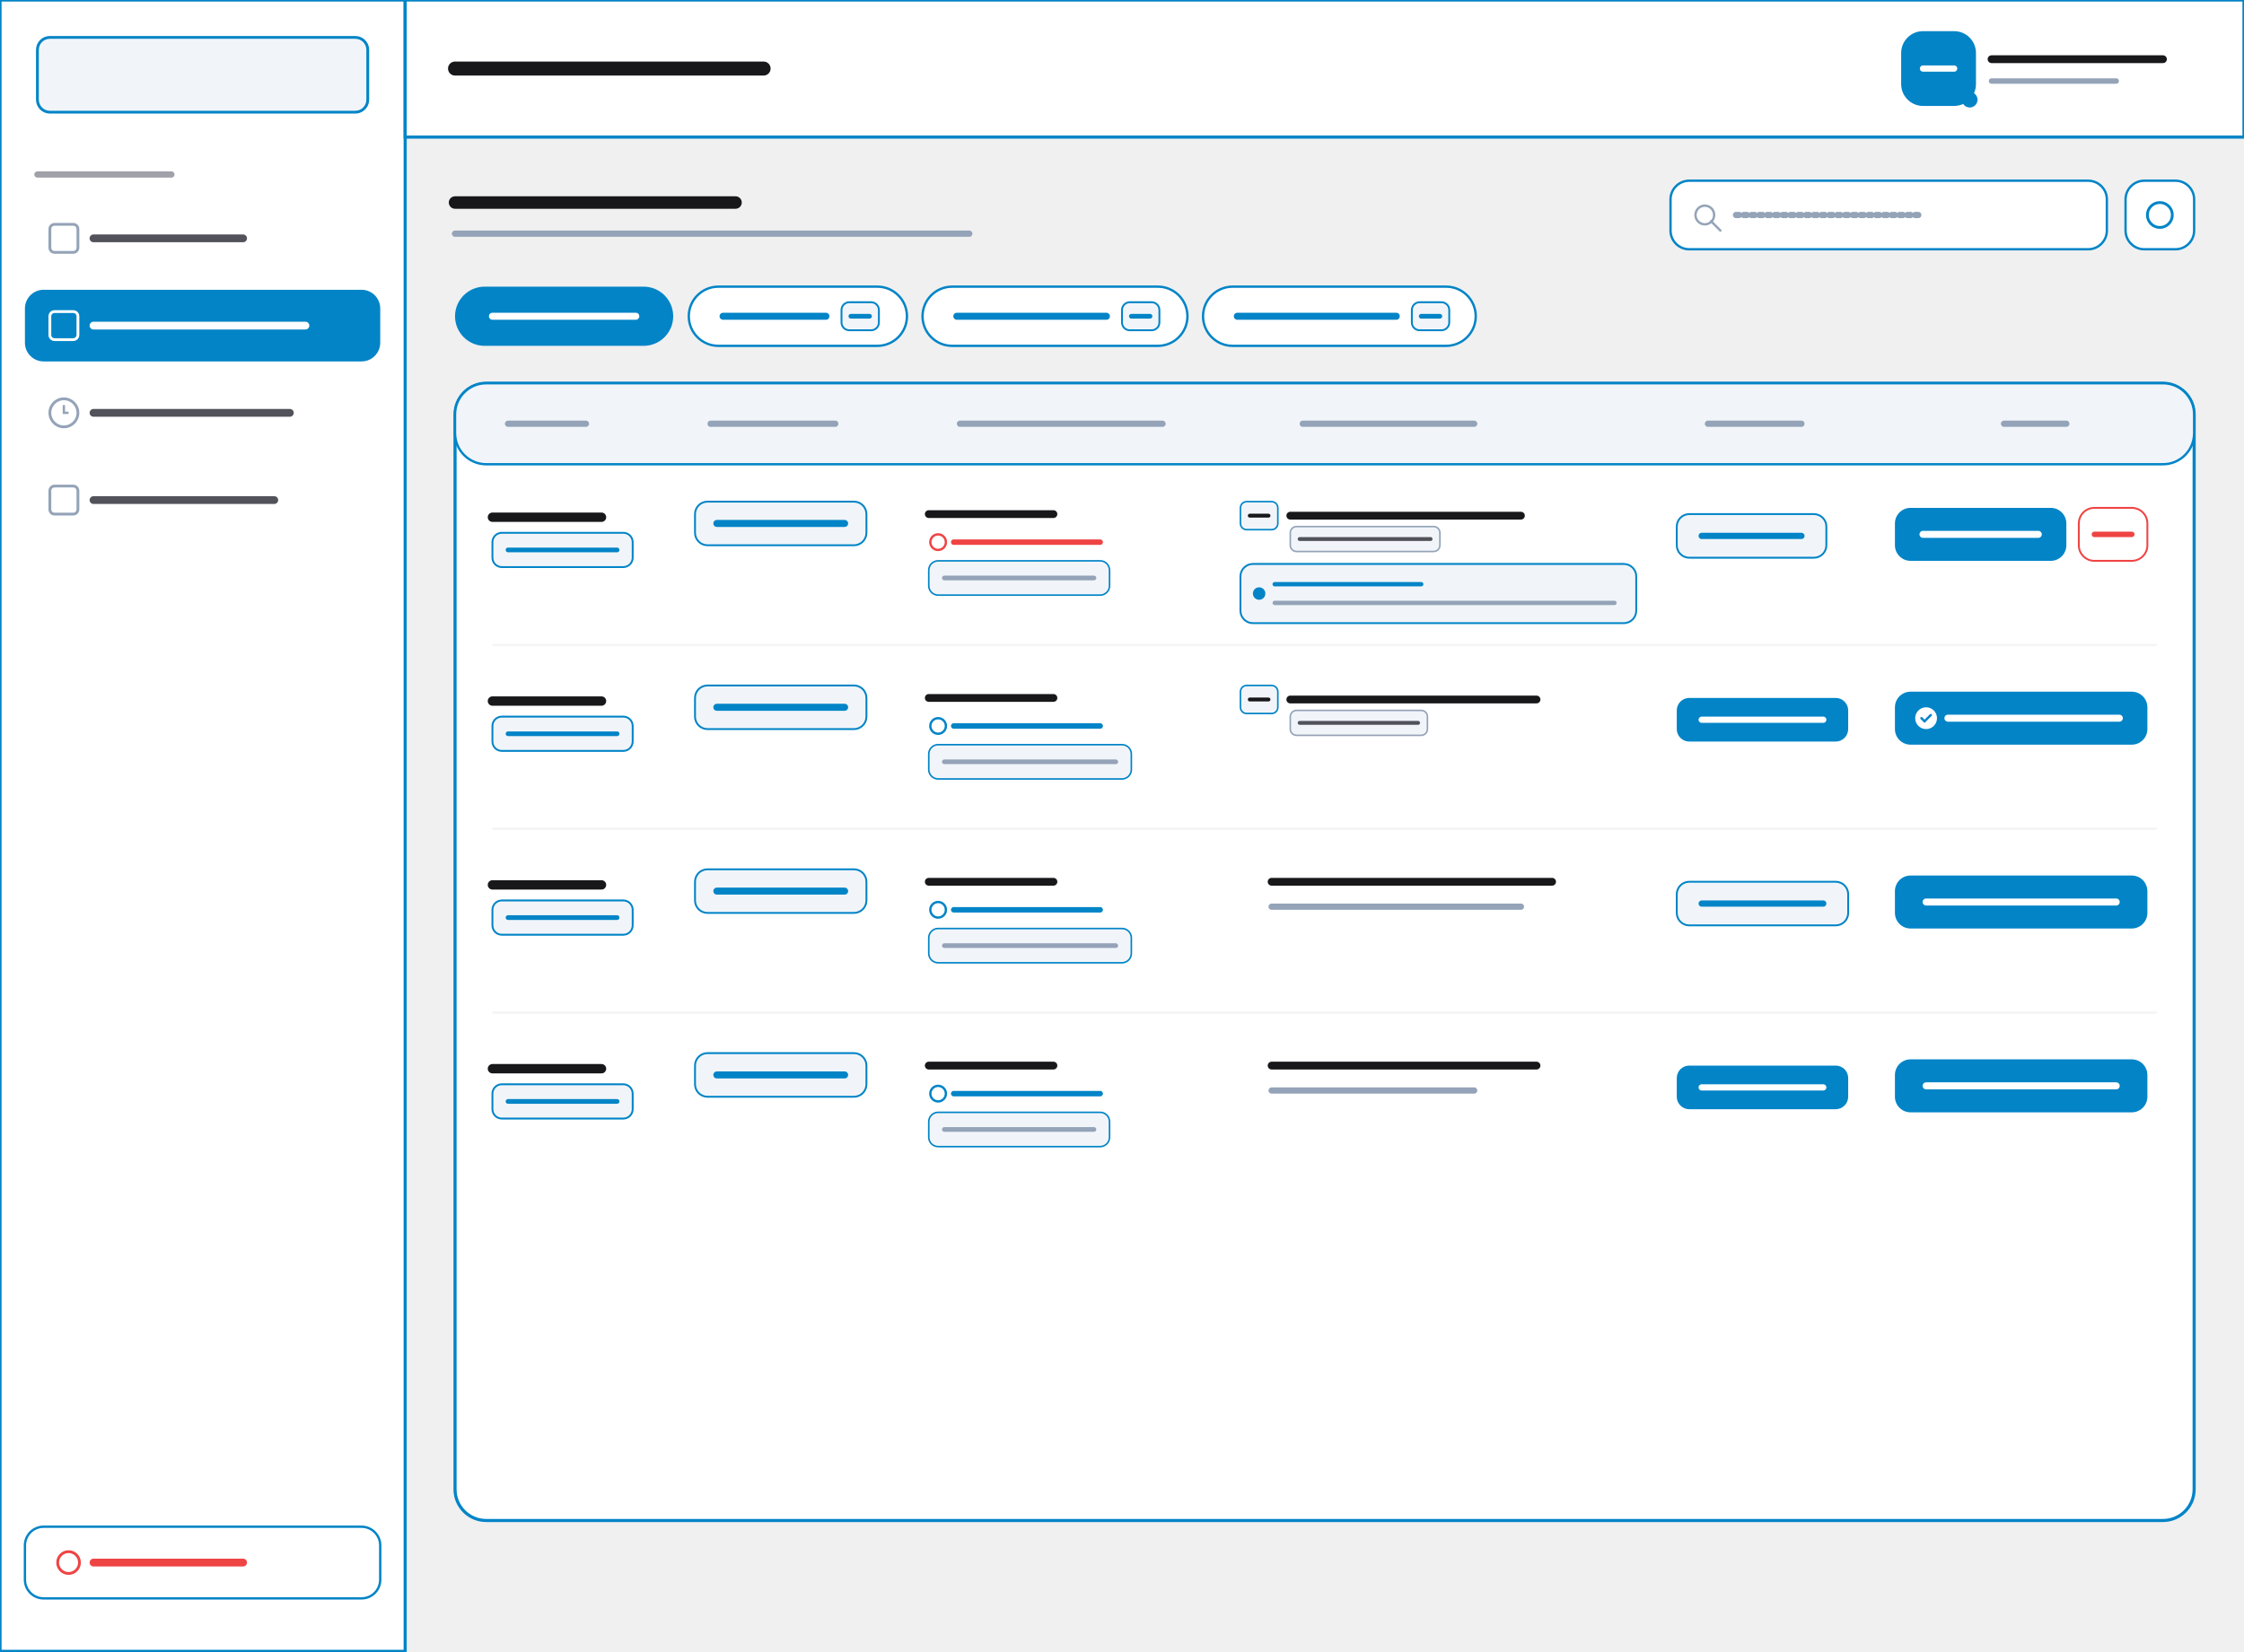
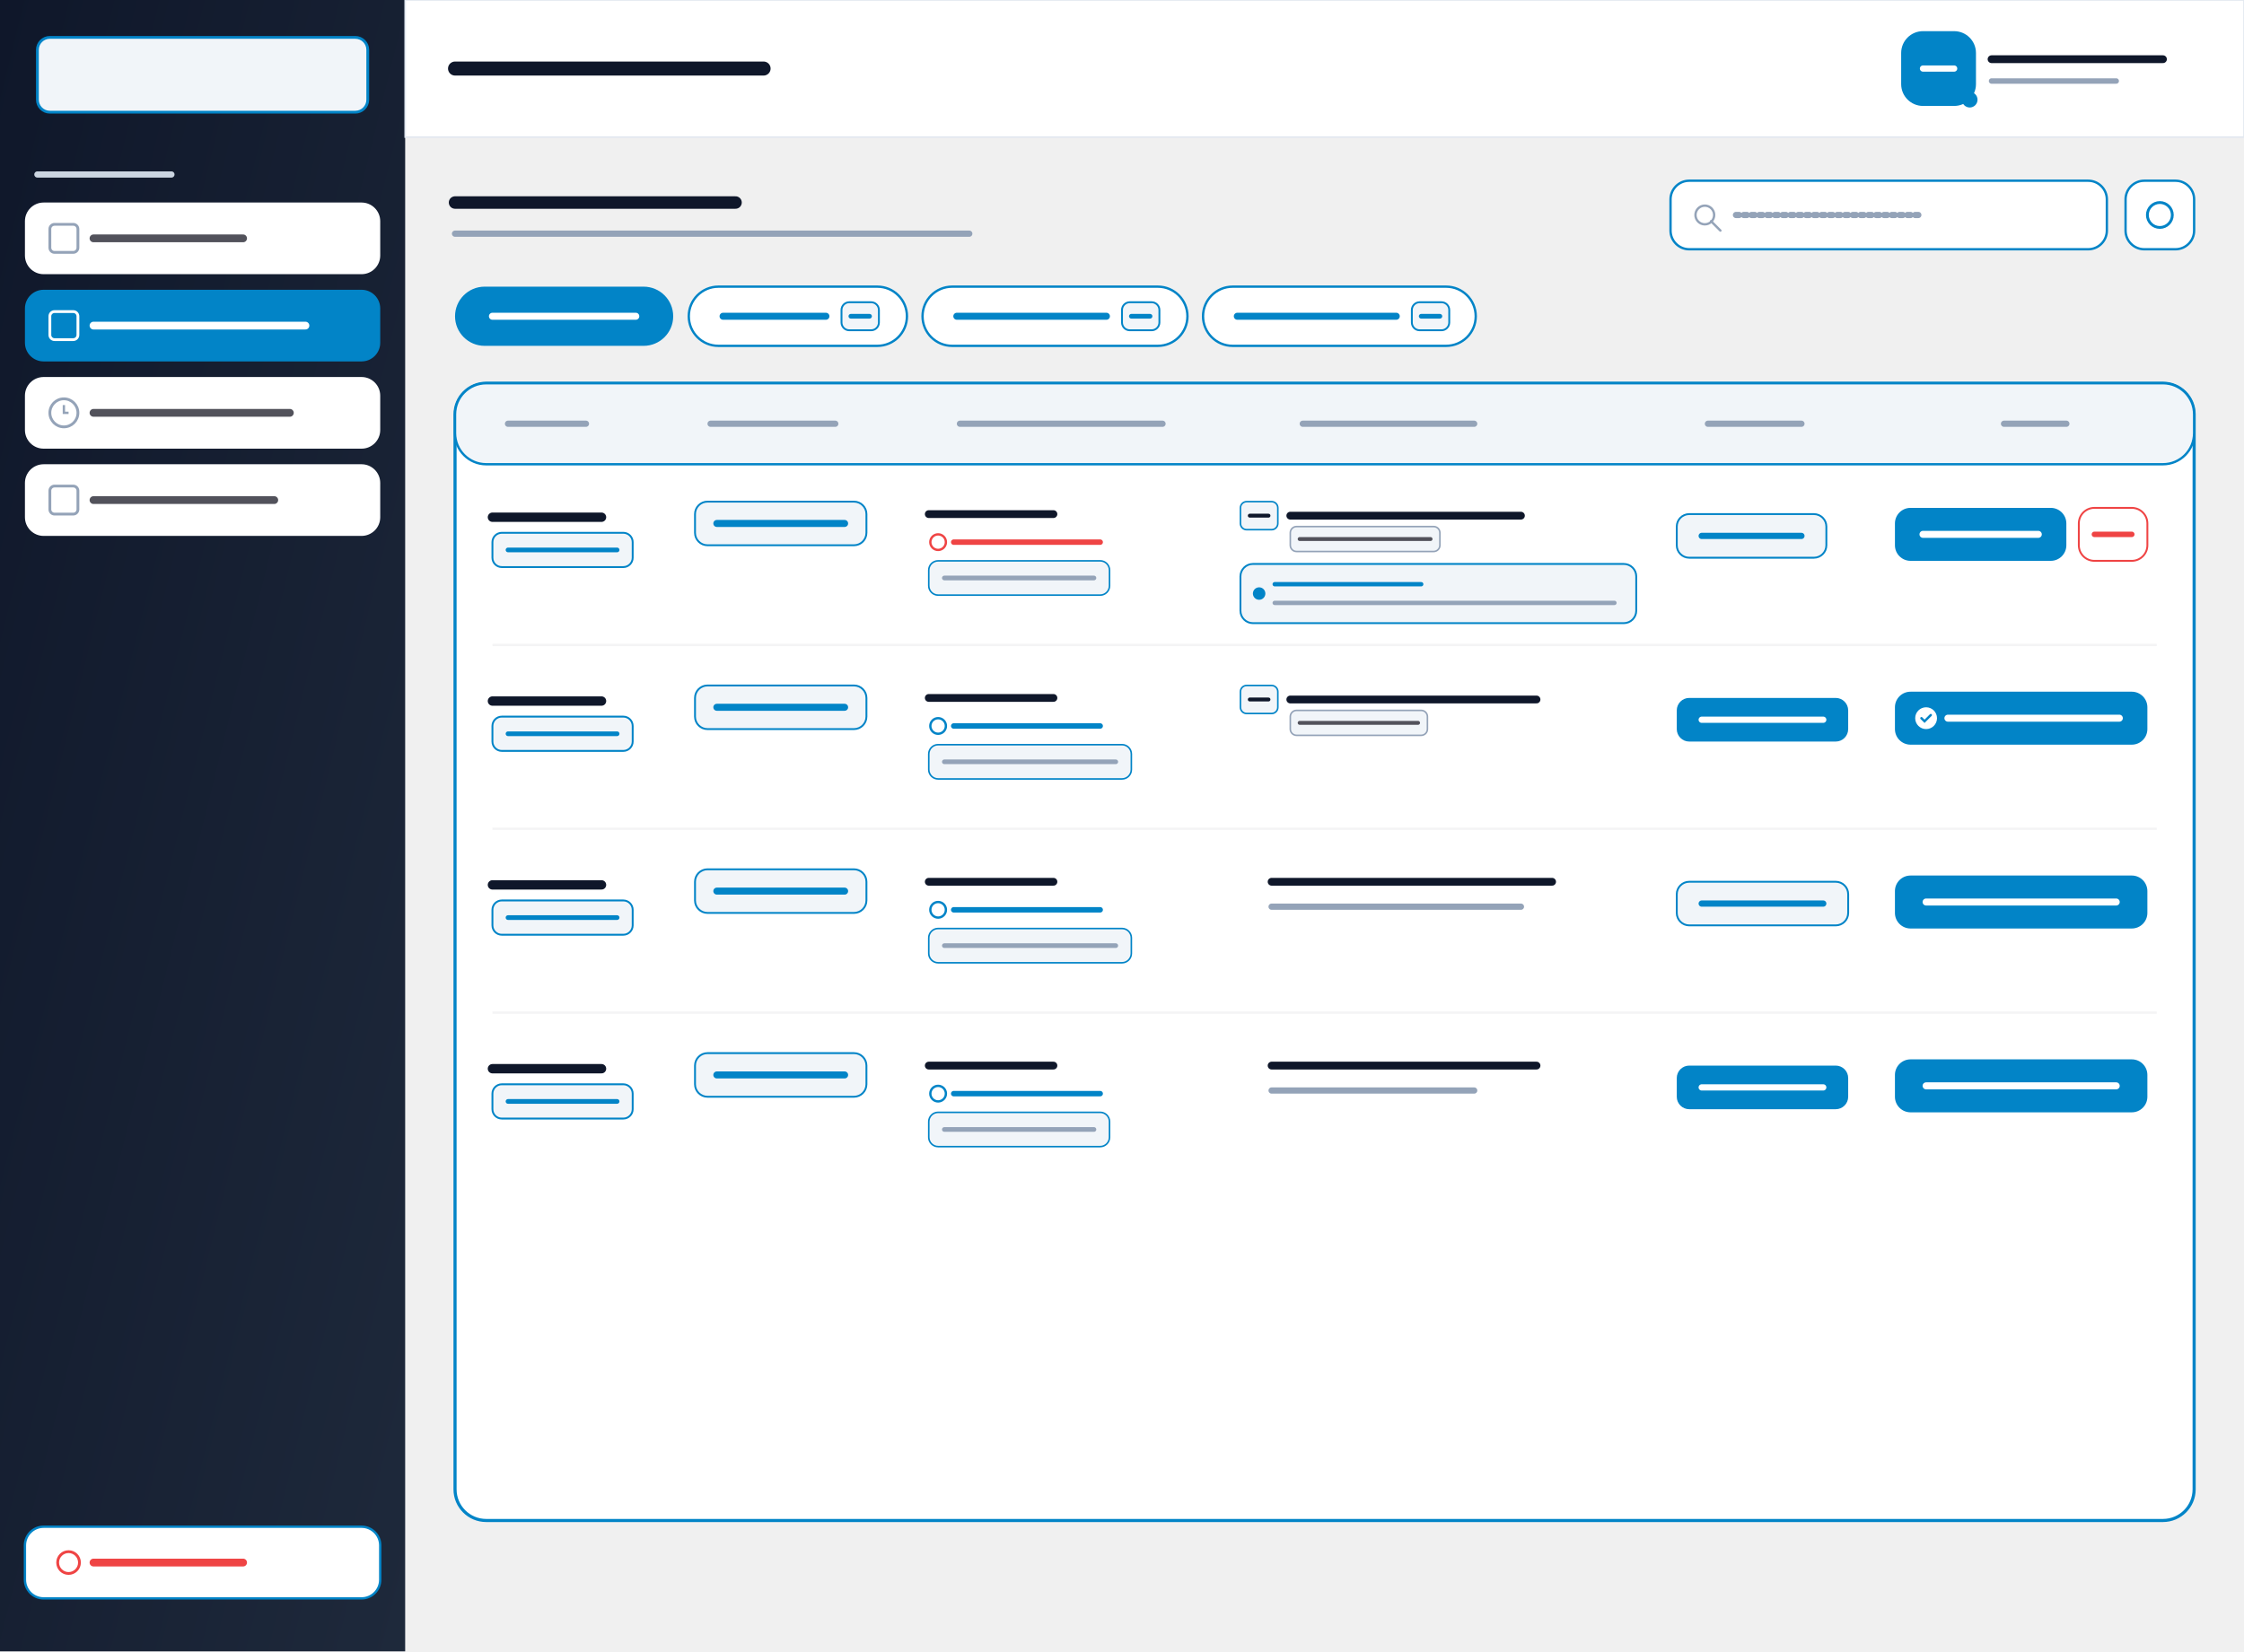
<svg xmlns="http://www.w3.org/2000/svg" viewBox="0 0 1440 1060" width="1440" height="1060" style="background:#F8FAFC; font-family: -apple-system, BlinkMacSystemFont, 'Segoe UI', Roboto, sans-serif;">
  <defs>
-     <linearGradient id="primary-grad" x1="0%" y1="0%" x2="100%" y2="100%">
+     <linearGradient id="hero-blue" x1="0%" y1="0%" x2="100%" y2="100%">
      <stop offset="0%" stop-color="#0284C7" />
-       <stop offset="100%" stop-color="#0369A1" />
-     </linearGradient>
-     <linearGradient id="hero-blue" x1="0%" y1="0%" x2="100%" y2="100%">
-       <stop offset="0%" stop-color="#0369A1" />
-       <stop offset="50%" stop-color="#0284C7" />
+       <stop offset="60%" stop-color="#0369A1" />
+       <stop offset="100%" stop-color="#075985" />
+     </linearGradient>
+     <linearGradient id="btn-blue" x1="0%" y1="0%" x2="100%" y2="0%">
+       <stop offset="0%" stop-color="#0284C7" />
      <stop offset="100%" stop-color="#0EA5E9" />
    </linearGradient>
    <linearGradient id="sidebar-grad" x1="0%" y1="0%" x2="100%" y2="100%">
      <stop offset="0%" stop-color="#0F172A" />
      <stop offset="100%" stop-color="#1E293B" />
    </linearGradient>
-     <linearGradient id="card-soft-1" x1="0%" y1="0%" x2="100%" y2="100%">
-       <stop offset="0%" stop-color="#EFF6FF" />
-       <stop offset="100%" stop-color="#DBEAFE" />
-     </linearGradient>
-     <linearGradient id="card-soft-2" x1="0%" y1="0%" x2="100%" y2="100%">
+     <linearGradient id="food-banner-1" x1="0%" y1="0%" x2="100%" y2="100%">
      <stop offset="0%" stop-color="#FEF3C7" />
      <stop offset="100%" stop-color="#FDE68A" />
    </linearGradient>
-     <linearGradient id="card-soft-3" x1="0%" y1="0%" x2="100%" y2="100%">
+     <linearGradient id="food-banner-2" x1="0%" y1="0%" x2="100%" y2="100%">
+       <stop offset="0%" stop-color="#E0F2FE" />
+       <stop offset="100%" stop-color="#BAE6FD" />
+     </linearGradient>
+     <linearGradient id="food-banner-3" x1="0%" y1="0%" x2="100%" y2="100%">
      <stop offset="0%" stop-color="#ECFDF5" />
      <stop offset="100%" stop-color="#A7F3D0" />
    </linearGradient>
    <filter id="soft-shadow" x="-5%" y="-5%" width="110%" height="115%">
-       <feDropShadow dx="0" dy="4" stdDeviation="8" flood-color="#0F172A" flood-opacity="0.05" />
+       <feDropShadow dx="0" dy="6" stdDeviation="10" flood-color="#0F172A" flood-opacity="0.06" />
+     </filter>
+     <filter id="card-shadow" x="-5%" y="-5%" width="110%" height="115%">
+       <feDropShadow dx="0" dy="8" stdDeviation="12" flood-color="#0F172A" flood-opacity="0.08" />
    </filter>
  </defs>
  <g id="Sidebar">
-     <rect x="0" y="0" width="260" height="1060" fill="#FFFFFF" stroke="#0284C7" stroke-width="2" />
+     <rect x="0" y="0" width="260" height="1060" fill="url(#sidebar-grad)" />
    <g transform="translate(24, 24)">
      <rect width="212" height="48" rx="8" fill="#F1F5F9" stroke="#0284C7" stroke-width="1.8" />
    </g>
-     <line x1="24" y1="112" x2="110" y2="112" stroke="#A1A1AA" stroke-width="4" stroke-linecap="round" />
+     <line x1="24" y1="112" x2="110" y2="112" stroke="#CBD5E1" stroke-width="4" stroke-linecap="round" />
    <g transform="translate(16, 130)">
      <rect width="228" height="46" rx="12" fill="#FFFFFF" />
      <rect x="16" y="14" width="18" height="18" rx="3" fill="none" stroke="#94A3B8" stroke-width="1.8" />
      <line x1="44" y1="23" x2="140" y2="23" stroke="#52525B" stroke-width="5" stroke-linecap="round" />
    </g>
    <g transform="translate(16, 186)">
      <rect width="228" height="46" rx="12" fill="#0284C7" />
      <rect x="16" y="14" width="18" height="18" rx="3" fill="none" stroke="#FFFFFF" stroke-width="1.8" />
      <line x1="44" y1="23" x2="180" y2="23" stroke="#FFFFFF" stroke-width="5" stroke-linecap="round" />
    </g>
    <g transform="translate(16, 242)">
      <rect width="228" height="46" rx="12" fill="#FFFFFF" />
      <circle cx="25" cy="23" r="9" fill="none" stroke="#94A3B8" stroke-width="1.8" />
      <path d="M25 18 V23 H28" stroke="#94A3B8" stroke-width="1.5" fill="none" />
      <line x1="44" y1="23" x2="170" y2="23" stroke="#52525B" stroke-width="5" stroke-linecap="round" />
    </g>
    <g transform="translate(16, 298)">
      <rect width="228" height="46" rx="12" fill="#FFFFFF" />
      <rect x="16" y="14" width="18" height="18" rx="3" fill="none" stroke="#94A3B8" stroke-width="1.8" />
      <line x1="44" y1="23" x2="160" y2="23" stroke="#52525B" stroke-width="5" stroke-linecap="round" />
    </g>
    <g transform="translate(16, 980)">
      <rect width="228" height="46" rx="12" fill="#FFFFFF" stroke="#0284C7" stroke-width="1.5" />
      <circle cx="28" cy="23" r="7" fill="none" stroke="#EF4444" stroke-width="1.8" />
      <line x1="44" y1="23" x2="140" y2="23" stroke="#EF4444" stroke-width="5" stroke-linecap="round" />
    </g>
  </g>
  <g id="Top-Header">
-     <rect x="260" y="0" width="1180" height="88" fill="#FFFFFF" stroke="#0284C7" stroke-width="2" />
-     <line x1="292" y1="44" x2="490" y2="44" stroke="#18181B" stroke-width="9" stroke-linecap="round" />
+     <rect x="260" y="0" width="1180" height="88" fill="#FFFFFF" stroke="#E2E8F0" stroke-width="1" />
+     <line x1="292" y1="44" x2="490" y2="44" stroke="#0F172A" stroke-width="9" stroke-linecap="round" />
    <g transform="translate(1220, 20)">
      <rect width="48" height="48" rx="14" fill="#0284C7" />
      <line x1="14" y1="24" x2="34" y2="24" stroke="#FFFFFF" stroke-width="4" stroke-linecap="round" />
      <circle cx="44" cy="44" r="5" fill="#0284C7" />
      <g transform="translate(58, 10)">
-         <line x1="0" y1="8" x2="110" y2="8" stroke="#18181B" stroke-width="5" stroke-linecap="round" />
+         <line x1="0" y1="8" x2="110" y2="8" stroke="#0F172A" stroke-width="5" stroke-linecap="round" />
        <line x1="0" y1="22" x2="80" y2="22" stroke="#94A3B8" stroke-width="3.5" stroke-linecap="round" />
      </g>
    </g>
  </g>
  <g id="Main-Content" transform="translate(292, 116)">
    <g id="Header-Action">
      <g transform="translate(0, 0)">
-         <line x1="0" y1="14" x2="180" y2="14" stroke="#18181B" stroke-width="8" stroke-linecap="round" />
+         <line x1="0" y1="14" x2="180" y2="14" stroke="#0F172A" stroke-width="8" stroke-linecap="round" />
        <line x1="0" y1="34" x2="330" y2="34" stroke="#94A3B8" stroke-width="4" stroke-linecap="round" />
      </g>
      <g transform="translate(780, 0)">
        <rect width="280" height="44" rx="12" fill="#FFFFFF" stroke="#0284C7" stroke-width="1.5" />
        <circle cx="22" cy="22" r="6" fill="none" stroke="#94A3B8" stroke-width="1.5" />
        <line x1="26" y1="26" x2="32" y2="32" stroke="#94A3B8" stroke-width="1.5" stroke-linecap="round" />
        <line x1="42" y1="22" x2="160" y2="22" stroke="#94A3B8" stroke-width="4" stroke-linecap="round" stroke-dasharray="2 3" />
        <g transform="translate(292, 0)">
          <rect width="44" height="44" rx="12" fill="#FFFFFF" stroke="#0284C7" stroke-width="1.5" />
          <circle cx="22" cy="22" r="8" fill="none" stroke="#0284C7" stroke-width="1.8" />
        </g>
      </g>
    </g>
    <g id="Filter-Tabs" transform="translate(0, 68)">
      <g transform="translate(0, 0)">
        <rect width="140" height="38" rx="19" fill="#0284C7" />
        <line x1="24" y1="19" x2="116" y2="19" stroke="#FFFFFF" stroke-width="4.5" stroke-linecap="round" />
      </g>
      <g transform="translate(150, 0)">
        <rect width="140" height="38" rx="19" fill="#FFFFFF" stroke="#0284C7" stroke-width="1.5" />
        <line x1="22" y1="19" x2="88" y2="19" stroke="#0284C7" stroke-width="4.5" stroke-linecap="round" />
        <rect x="98" y="10" width="24" height="18" rx="5" fill="#F1F5F9" stroke="#0284C7" stroke-width="1.2" />
        <line x1="104" y1="19" x2="116" y2="19" stroke="#0284C7" stroke-width="3" stroke-linecap="round" />
      </g>
      <g transform="translate(300, 0)">
        <rect width="170" height="38" rx="19" fill="#FFFFFF" stroke="#0284C7" stroke-width="1.5" />
        <line x1="22" y1="19" x2="118" y2="19" stroke="#0284C7" stroke-width="4.5" stroke-linecap="round" />
        <rect x="128" y="10" width="24" height="18" rx="5" fill="#F1F5F9" stroke="#0284C7" stroke-width="1.2" />
        <line x1="134" y1="19" x2="146" y2="19" stroke="#0284C7" stroke-width="3" stroke-linecap="round" />
      </g>
      <g transform="translate(480, 0)">
        <rect width="175" height="38" rx="19" fill="#FFFFFF" stroke="#0284C7" stroke-width="1.5" />
        <line x1="22" y1="19" x2="124" y2="19" stroke="#0284C7" stroke-width="4.5" stroke-linecap="round" />
        <rect x="134" y="10" width="24" height="18" rx="5" fill="#F1F5F9" stroke="#0284C7" stroke-width="1.2" />
        <line x1="140" y1="19" x2="152" y2="19" stroke="#0284C7" stroke-width="3" stroke-linecap="round" />
      </g>
    </g>
    <g id="Kitchen-Orders-Table" transform="translate(0, 130)">
      <rect width="1116" height="730" rx="20" fill="#FFFFFF" stroke="#0284C7" stroke-width="2" />
      <g transform="translate(24, 0)">
        <rect x="-24" y="0" width="1116" height="52" rx="20" fill="#F1F5F9" stroke="#0284C7" stroke-width="1.5" />
        <line x1="10" y1="26" x2="60" y2="26" stroke="#94A3B8" stroke-width="4" stroke-linecap="round" />
        <line x1="140" y1="26" x2="220" y2="26" stroke="#94A3B8" stroke-width="4" stroke-linecap="round" />
        <line x1="300" y1="26" x2="430" y2="26" stroke="#94A3B8" stroke-width="4" stroke-linecap="round" />
        <line x1="520" y1="26" x2="630" y2="26" stroke="#94A3B8" stroke-width="4" stroke-linecap="round" />
        <line x1="780" y1="26" x2="840" y2="26" stroke="#94A3B8" stroke-width="4" stroke-linecap="round" />
        <line x1="970" y1="26" x2="1010" y2="26" stroke="#94A3B8" stroke-width="4" stroke-linecap="round" />
      </g>
      <g transform="translate(24, 68)">
        <g transform="translate(0, 8)">
-           <line x1="0" y1="10" x2="70" y2="10" stroke="#18181B" stroke-width="6" stroke-linecap="round" />
-           <rect x="0" y="20" width="90" height="22" rx="6" fill="#F1F5F9" stroke="#0284C7" stroke-width="1.2" />
-           <line x1="10" y1="31" x2="80" y2="31" stroke="#0284C7" stroke-width="3" stroke-linecap="round" />
-         </g>
-         <g transform="translate(130, 8)">
-           <rect width="110" height="28" rx="8" fill="#F1F5F9" stroke="#0284C7" stroke-width="1.2" />
-           <line x1="14" y1="14" x2="96" y2="14" stroke="#0284C7" stroke-width="4.5" stroke-linecap="round" />
-         </g>
-         <g transform="translate(280, 8)">
-           <line x1="0" y1="8" x2="80" y2="8" stroke="#18181B" stroke-width="5" stroke-linecap="round" />
+           <line x1="0" y1="10" x2="70" y2="10" stroke="#0F172A" stroke-width="6" stroke-linecap="round" />
+           <rect x="0" y="20" width="90" height="22" rx="6" fill="#F1F5F9" stroke="#0284C7" stroke-width="1.2" />
+           <line x1="10" y1="31" x2="80" y2="31" stroke="#0284C7" stroke-width="3" stroke-linecap="round" />
+         </g>
+         <g transform="translate(130, 8)">
+           <rect width="110" height="28" rx="8" fill="#F1F5F9" stroke="#0284C7" stroke-width="1.2" />
+           <line x1="14" y1="14" x2="96" y2="14" stroke="#0284C7" stroke-width="4.5" stroke-linecap="round" />
+         </g>
+         <g transform="translate(280, 8)">
+           <line x1="0" y1="8" x2="80" y2="8" stroke="#0F172A" stroke-width="5" stroke-linecap="round" />
          <g transform="translate(0, 20)">
            <circle cx="6" cy="6" r="5" fill="none" stroke="#EF4444" stroke-width="1.5" />
            <line x1="16" y1="6" x2="110" y2="6" stroke="#EF4444" stroke-width="3.5" stroke-linecap="round" />
          </g>
          <rect x="0" y="38" width="116" height="22" rx="6" fill="#F1F5F9" stroke="#0284C7" stroke-width="1" />
          <line x1="10" y1="49" x2="106" y2="49" stroke="#94A3B8" stroke-width="3" stroke-linecap="round" />
        </g>
        <g transform="translate(480, 8)">
          <g transform="translate(0, 0)">
            <rect width="24" height="18" rx="4" fill="#F1F5F9" stroke="#0284C7" stroke-width="1" />
-             <line x1="6" y1="9" x2="18" y2="9" stroke="#18181B" stroke-width="2.5" stroke-linecap="round" />
-             <line x1="32" y1="9" x2="180" y2="9" stroke="#18181B" stroke-width="5" stroke-linecap="round" />
+             <line x1="6" y1="9" x2="18" y2="9" stroke="#0F172A" stroke-width="2.5" stroke-linecap="round" />
+             <line x1="32" y1="9" x2="180" y2="9" stroke="#0F172A" stroke-width="5" stroke-linecap="round" />
            <rect x="32" y="16" width="96" height="16" rx="4" fill="#F1F5F9" stroke="#94A3B8" stroke-width="1" />
            <line x1="38" y1="24" x2="122" y2="24" stroke="#52525B" stroke-width="2.5" stroke-linecap="round" />
          </g>
          <g transform="translate(0, 40)">
            <rect width="254" height="38" rx="8" fill="#F1F5F9" stroke="#0284C7" stroke-width="1.2" />
            <circle cx="12" cy="19" r="4" fill="#0284C7" />
            <line x1="22" y1="13" x2="116" y2="13" stroke="#0284C7" stroke-width="2.8" stroke-linecap="round" />
            <line x1="22" y1="25" x2="240" y2="25" stroke="#94A3B8" stroke-width="2.8" stroke-linecap="round" />
          </g>
        </g>
        <g transform="translate(760, 16)">
          <rect width="96" height="28" rx="8" fill="#F1F5F9" stroke="#0284C7" stroke-width="1.2" />
          <line x1="16" y1="14" x2="80" y2="14" stroke="#0284C7" stroke-width="4" stroke-linecap="round" />
        </g>
        <g transform="translate(900, 12)">
          <rect width="110" height="34" rx="10" fill="#0284C7" />
          <line x1="18" y1="17" x2="92" y2="17" stroke="#FFFFFF" stroke-width="4.5" stroke-linecap="round" />
          <rect x="118" y="0" width="44" height="34" rx="10" fill="#FFFFFF" stroke="#EF4444" stroke-width="1.2" />
          <line x1="128" y1="17" x2="152" y2="17" stroke="#EF4444" stroke-width="3.5" stroke-linecap="round" />
        </g>
      </g>
      <line x1="24" y1="168" x2="1092" y2="168" stroke="#F4F4F5" stroke-width="1.5" />
      <g transform="translate(24, 186)">
        <g transform="translate(0, 8)">
-           <line x1="0" y1="10" x2="70" y2="10" stroke="#18181B" stroke-width="6" stroke-linecap="round" />
-           <rect x="0" y="20" width="90" height="22" rx="6" fill="#F1F5F9" stroke="#0284C7" stroke-width="1.2" />
-           <line x1="10" y1="31" x2="80" y2="31" stroke="#0284C7" stroke-width="3" stroke-linecap="round" />
-         </g>
-         <g transform="translate(130, 8)">
-           <rect width="110" height="28" rx="8" fill="#F1F5F9" stroke="#0284C7" stroke-width="1.2" />
-           <line x1="14" y1="14" x2="96" y2="14" stroke="#0284C7" stroke-width="4.5" stroke-linecap="round" />
-         </g>
-         <g transform="translate(280, 8)">
-           <line x1="0" y1="8" x2="80" y2="8" stroke="#18181B" stroke-width="5" stroke-linecap="round" />
+           <line x1="0" y1="10" x2="70" y2="10" stroke="#0F172A" stroke-width="6" stroke-linecap="round" />
+           <rect x="0" y="20" width="90" height="22" rx="6" fill="#F1F5F9" stroke="#0284C7" stroke-width="1.2" />
+           <line x1="10" y1="31" x2="80" y2="31" stroke="#0284C7" stroke-width="3" stroke-linecap="round" />
+         </g>
+         <g transform="translate(130, 8)">
+           <rect width="110" height="28" rx="8" fill="#F1F5F9" stroke="#0284C7" stroke-width="1.2" />
+           <line x1="14" y1="14" x2="96" y2="14" stroke="#0284C7" stroke-width="4.5" stroke-linecap="round" />
+         </g>
+         <g transform="translate(280, 8)">
+           <line x1="0" y1="8" x2="80" y2="8" stroke="#0F172A" stroke-width="5" stroke-linecap="round" />
          <g transform="translate(0, 20)">
            <circle cx="6" cy="6" r="5" fill="none" stroke="#0284C7" stroke-width="1.5" />
            <line x1="16" y1="6" x2="110" y2="6" stroke="#0284C7" stroke-width="3.5" stroke-linecap="round" />
          </g>
          <rect x="0" y="38" width="130" height="22" rx="6" fill="#F1F5F9" stroke="#0284C7" stroke-width="1" />
          <line x1="10" y1="49" x2="120" y2="49" stroke="#94A3B8" stroke-width="3" stroke-linecap="round" />
        </g>
        <g transform="translate(480, 8)">
          <rect width="24" height="18" rx="4" fill="#F1F5F9" stroke="#0284C7" stroke-width="1" />
-           <line x1="6" y1="9" x2="18" y2="9" stroke="#18181B" stroke-width="2.5" stroke-linecap="round" />
-           <line x1="32" y1="9" x2="190" y2="9" stroke="#18181B" stroke-width="5" stroke-linecap="round" />
+           <line x1="6" y1="9" x2="18" y2="9" stroke="#0F172A" stroke-width="2.5" stroke-linecap="round" />
+           <line x1="32" y1="9" x2="190" y2="9" stroke="#0F172A" stroke-width="5" stroke-linecap="round" />
          <rect x="32" y="16" width="88" height="16" rx="4" fill="#F1F5F9" stroke="#94A3B8" stroke-width="1" />
          <line x1="38" y1="24" x2="114" y2="24" stroke="#52525B" stroke-width="2.5" stroke-linecap="round" />
        </g>
        <g transform="translate(760, 16)">
          <rect width="110" height="28" rx="8" fill="#0284C7" />
          <line x1="16" y1="14" x2="94" y2="14" stroke="#FFFFFF" stroke-width="4" stroke-linecap="round" />
        </g>
        <g transform="translate(900, 12)">
          <rect width="162" height="34" rx="10" fill="#0284C7" />
          <circle cx="20" cy="17" r="7" fill="#FFFFFF" />
          <path d="M17 17 L19 19 L23 15" stroke="#0284C7" stroke-width="1.5" fill="none" stroke-linecap="round" />
          <line x1="34" y1="17" x2="144" y2="17" stroke="#FFFFFF" stroke-width="4.5" stroke-linecap="round" />
        </g>
      </g>
      <line x1="24" y1="286" x2="1092" y2="286" stroke="#F4F4F5" stroke-width="1.5" />
      <g transform="translate(24, 304)">
        <g transform="translate(0, 8)">
-           <line x1="0" y1="10" x2="70" y2="10" stroke="#18181B" stroke-width="6" stroke-linecap="round" />
-           <rect x="0" y="20" width="90" height="22" rx="6" fill="#F1F5F9" stroke="#0284C7" stroke-width="1.2" />
-           <line x1="10" y1="31" x2="80" y2="31" stroke="#0284C7" stroke-width="3" stroke-linecap="round" />
-         </g>
-         <g transform="translate(130, 8)">
-           <rect width="110" height="28" rx="8" fill="#F1F5F9" stroke="#0284C7" stroke-width="1.2" />
-           <line x1="14" y1="14" x2="96" y2="14" stroke="#0284C7" stroke-width="4.5" stroke-linecap="round" />
-         </g>
-         <g transform="translate(280, 8)">
-           <line x1="0" y1="8" x2="80" y2="8" stroke="#18181B" stroke-width="5" stroke-linecap="round" />
+           <line x1="0" y1="10" x2="70" y2="10" stroke="#0F172A" stroke-width="6" stroke-linecap="round" />
+           <rect x="0" y="20" width="90" height="22" rx="6" fill="#F1F5F9" stroke="#0284C7" stroke-width="1.2" />
+           <line x1="10" y1="31" x2="80" y2="31" stroke="#0284C7" stroke-width="3" stroke-linecap="round" />
+         </g>
+         <g transform="translate(130, 8)">
+           <rect width="110" height="28" rx="8" fill="#F1F5F9" stroke="#0284C7" stroke-width="1.2" />
+           <line x1="14" y1="14" x2="96" y2="14" stroke="#0284C7" stroke-width="4.5" stroke-linecap="round" />
+         </g>
+         <g transform="translate(280, 8)">
+           <line x1="0" y1="8" x2="80" y2="8" stroke="#0F172A" stroke-width="5" stroke-linecap="round" />
          <g transform="translate(0, 20)">
            <circle cx="6" cy="6" r="5" fill="none" stroke="#0284C7" stroke-width="1.5" />
            <line x1="16" y1="6" x2="110" y2="6" stroke="#0284C7" stroke-width="3.5" stroke-linecap="round" />
          </g>
          <rect x="0" y="38" width="130" height="22" rx="6" fill="#F1F5F9" stroke="#0284C7" stroke-width="1" />
          <line x1="10" y1="49" x2="120" y2="49" stroke="#94A3B8" stroke-width="3" stroke-linecap="round" />
        </g>
        <g transform="translate(500, 8)">
-           <line x1="0" y1="8" x2="180" y2="8" stroke="#18181B" stroke-width="5" stroke-linecap="round" />
+           <line x1="0" y1="8" x2="180" y2="8" stroke="#0F172A" stroke-width="5" stroke-linecap="round" />
          <line x1="0" y1="24" x2="160" y2="24" stroke="#94A3B8" stroke-width="4" stroke-linecap="round" />
        </g>
        <g transform="translate(760, 16)">
          <rect width="110" height="28" rx="8" fill="#F1F5F9" stroke="#0284C7" stroke-width="1.2" />
          <line x1="16" y1="14" x2="94" y2="14" stroke="#0284C7" stroke-width="4" stroke-linecap="round" />
        </g>
        <g transform="translate(900, 12)">
          <rect width="162" height="34" rx="10" fill="#0284C7" />
          <line x1="20" y1="17" x2="142" y2="17" stroke="#FFFFFF" stroke-width="4.5" stroke-linecap="round" />
        </g>
      </g>
      <line x1="24" y1="404" x2="1092" y2="404" stroke="#F4F4F5" stroke-width="1.5" />
      <g transform="translate(24, 422)">
        <g transform="translate(0, 8)">
-           <line x1="0" y1="10" x2="70" y2="10" stroke="#18181B" stroke-width="6" stroke-linecap="round" />
-           <rect x="0" y="20" width="90" height="22" rx="6" fill="#F1F5F9" stroke="#0284C7" stroke-width="1.2" />
-           <line x1="10" y1="31" x2="80" y2="31" stroke="#0284C7" stroke-width="3" stroke-linecap="round" />
-         </g>
-         <g transform="translate(130, 8)">
-           <rect width="110" height="28" rx="8" fill="#F1F5F9" stroke="#0284C7" stroke-width="1.2" />
-           <line x1="14" y1="14" x2="96" y2="14" stroke="#0284C7" stroke-width="4.5" stroke-linecap="round" />
-         </g>
-         <g transform="translate(280, 8)">
-           <line x1="0" y1="8" x2="80" y2="8" stroke="#18181B" stroke-width="5" stroke-linecap="round" />
+           <line x1="0" y1="10" x2="70" y2="10" stroke="#0F172A" stroke-width="6" stroke-linecap="round" />
+           <rect x="0" y="20" width="90" height="22" rx="6" fill="#F1F5F9" stroke="#0284C7" stroke-width="1.2" />
+           <line x1="10" y1="31" x2="80" y2="31" stroke="#0284C7" stroke-width="3" stroke-linecap="round" />
+         </g>
+         <g transform="translate(130, 8)">
+           <rect width="110" height="28" rx="8" fill="#F1F5F9" stroke="#0284C7" stroke-width="1.2" />
+           <line x1="14" y1="14" x2="96" y2="14" stroke="#0284C7" stroke-width="4.5" stroke-linecap="round" />
+         </g>
+         <g transform="translate(280, 8)">
+           <line x1="0" y1="8" x2="80" y2="8" stroke="#0F172A" stroke-width="5" stroke-linecap="round" />
          <g transform="translate(0, 20)">
            <circle cx="6" cy="6" r="5" fill="none" stroke="#0284C7" stroke-width="1.5" />
            <line x1="16" y1="6" x2="110" y2="6" stroke="#0284C7" stroke-width="3.5" stroke-linecap="round" />
          </g>
          <rect x="0" y="38" width="116" height="22" rx="6" fill="#F1F5F9" stroke="#0284C7" stroke-width="1" />
          <line x1="10" y1="49" x2="106" y2="49" stroke="#94A3B8" stroke-width="3" stroke-linecap="round" />
        </g>
        <g transform="translate(500, 8)">
-           <line x1="0" y1="8" x2="170" y2="8" stroke="#18181B" stroke-width="5" stroke-linecap="round" />
+           <line x1="0" y1="8" x2="170" y2="8" stroke="#0F172A" stroke-width="5" stroke-linecap="round" />
          <line x1="0" y1="24" x2="130" y2="24" stroke="#94A3B8" stroke-width="4" stroke-linecap="round" />
        </g>
        <g transform="translate(760, 16)">
          <rect width="110" height="28" rx="8" fill="#0284C7" />
          <line x1="16" y1="14" x2="94" y2="14" stroke="#FFFFFF" stroke-width="4" stroke-linecap="round" />
        </g>
        <g transform="translate(900, 12)">
          <rect width="162" height="34" rx="10" fill="#0284C7" />
          <line x1="20" y1="17" x2="142" y2="17" stroke="#FFFFFF" stroke-width="4.5" stroke-linecap="round" />
        </g>
      </g>
    </g>
  </g>
</svg>
